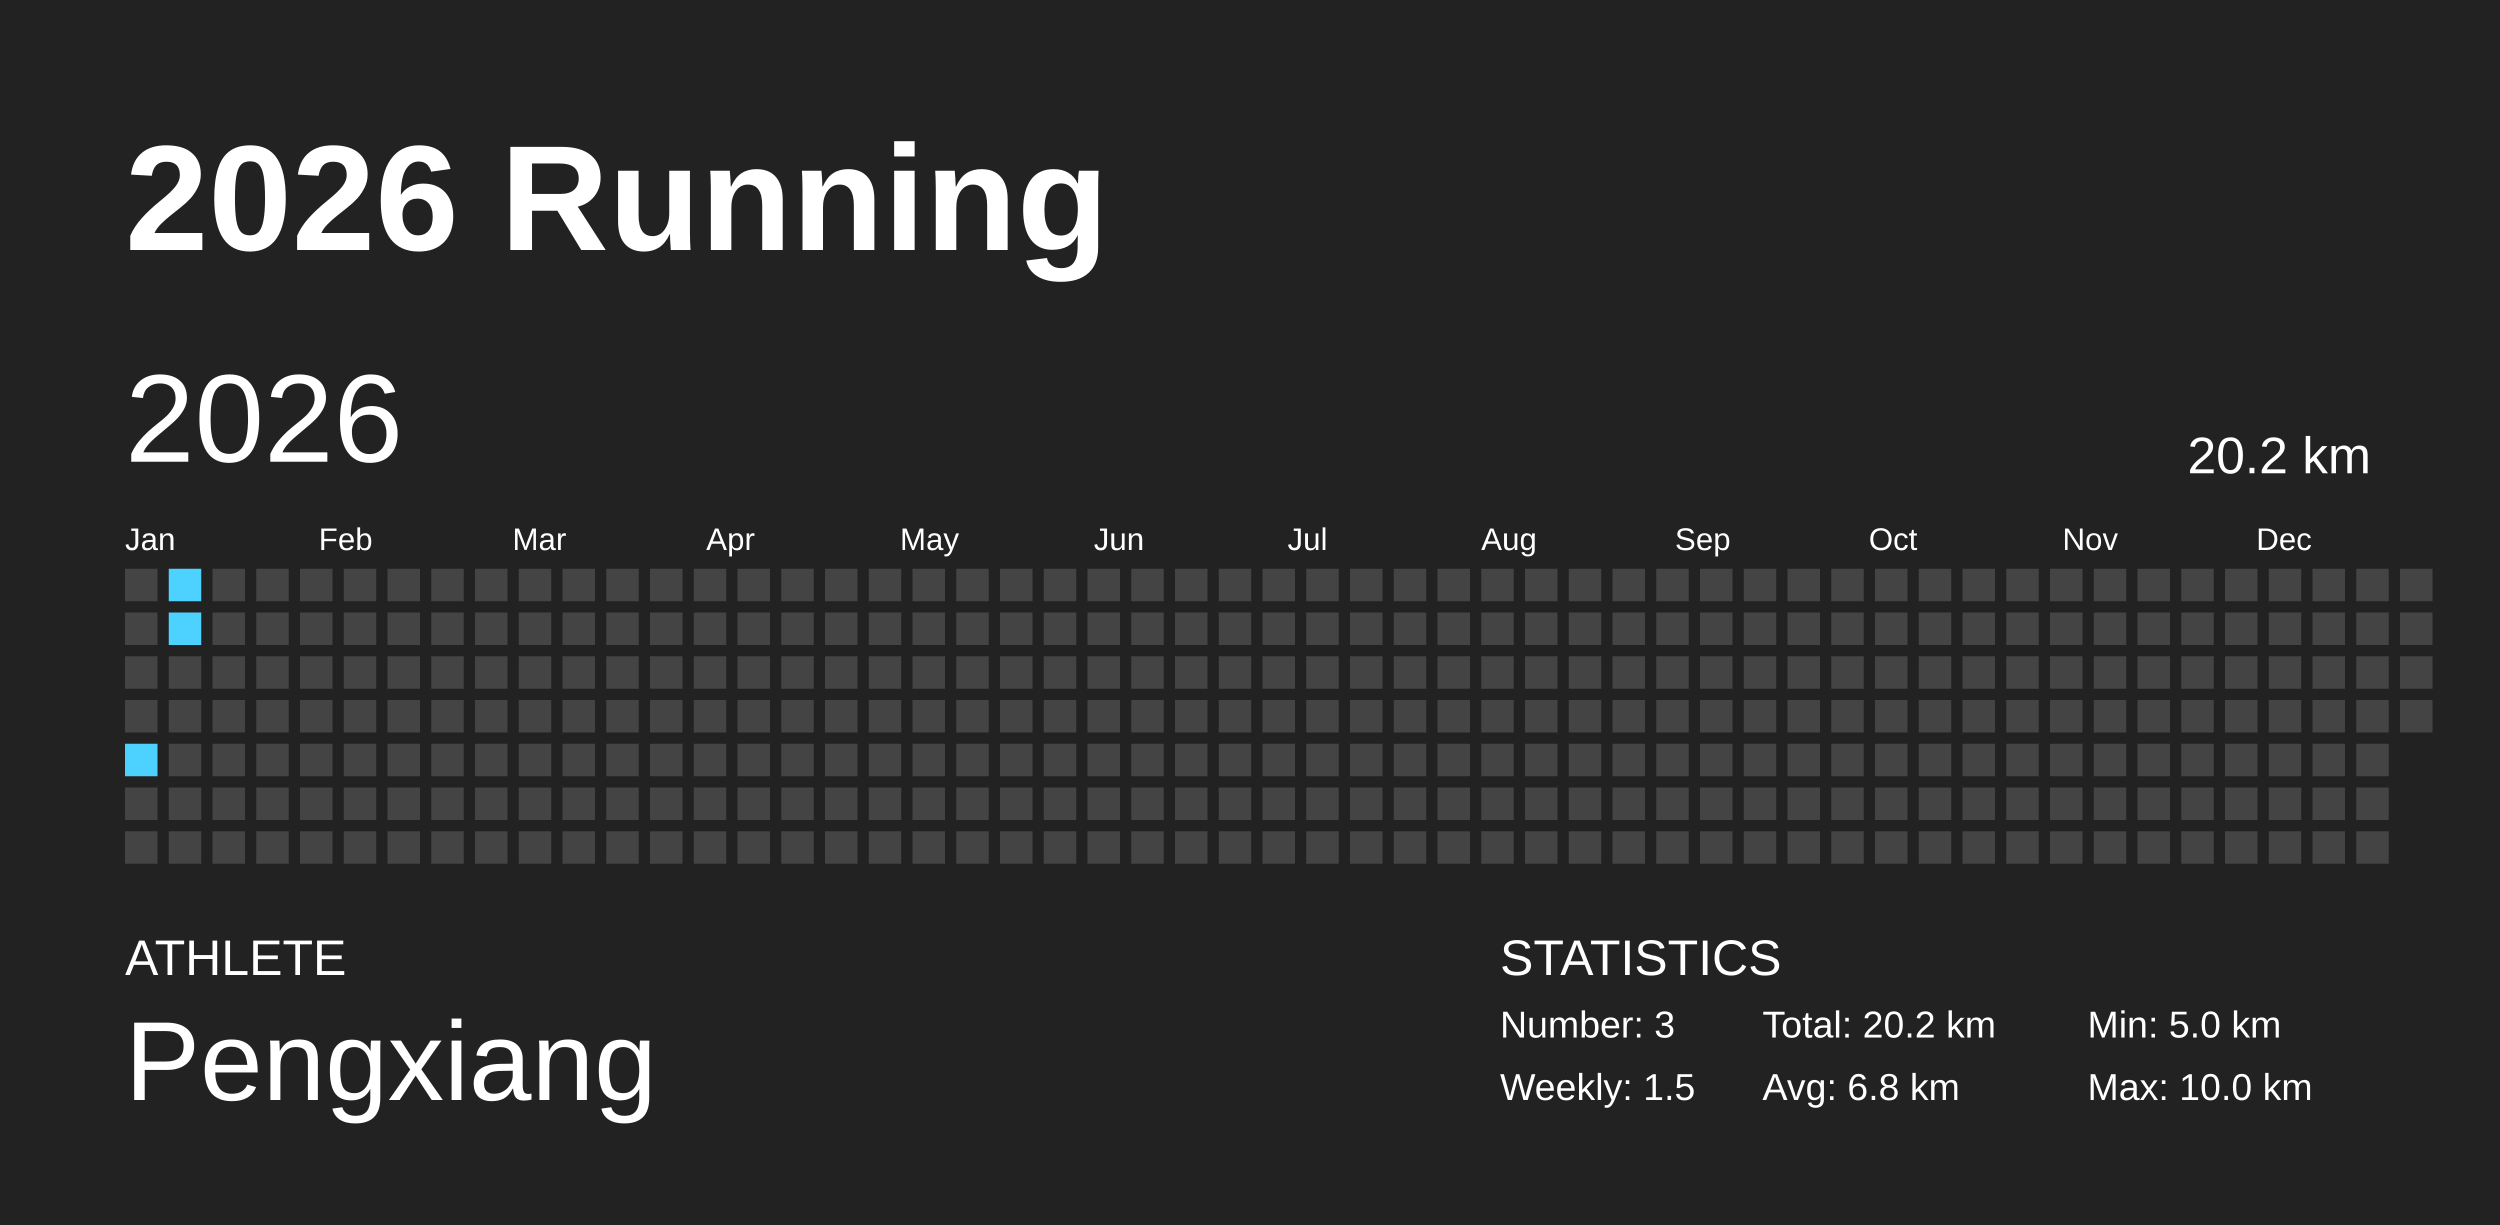
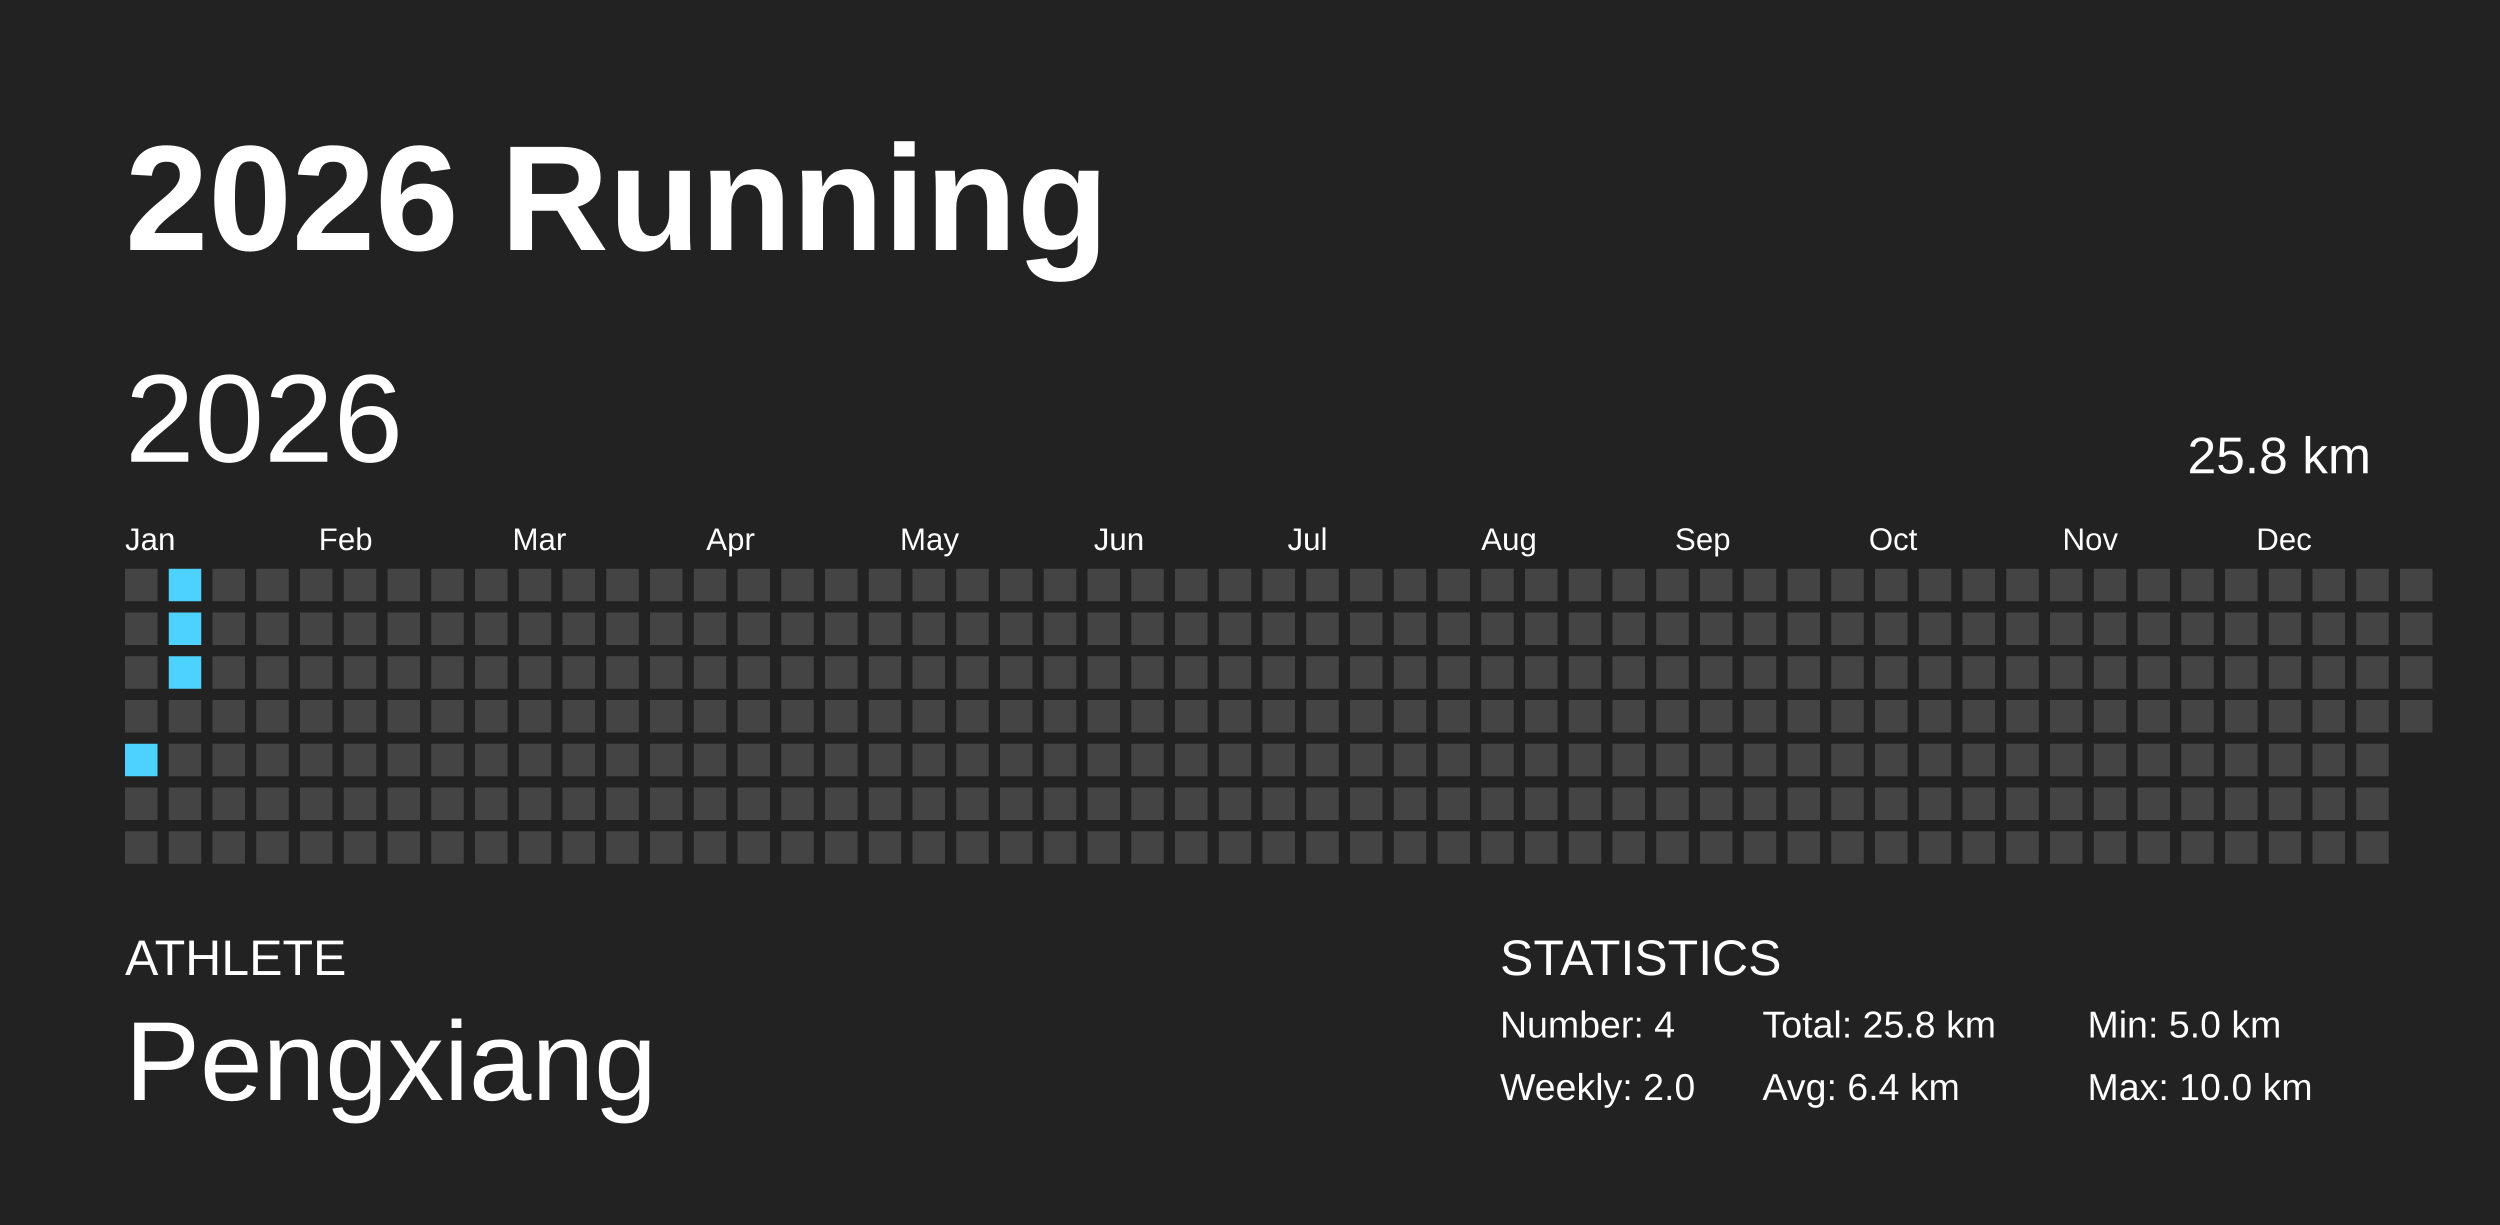
<svg xmlns="http://www.w3.org/2000/svg" baseProfile="full" height="98mm" version="1.1" viewBox="0,0,200,98" width="200mm">
  <defs />
  <rect fill="#222222" height="98" width="200" x="0" y="0" />
  <text fill="#FFFFFF" style="font-size:12px; font-family:Arial; font-weight:bold;" x="10" y="20">2026 Running</text>
  <text fill="#FFFFFF" style="font-size:4px; font-family:Arial" x="10" y="78">ATHLETE</text>
  <text fill="#FFFFFF" style="font-size:9px; font-family:Arial" x="10" y="88">Pengxiang</text>
  <text fill="#FFFFFF" style="font-size:4px; font-family:Arial" x="120" y="78">STATISTICS</text>
-   <text fill="#FFFFFF" style="font-size:3px; font-family:Arial" x="120" y="83">Number: 3</text>
-   <text fill="#FFFFFF" style="font-size:3px; font-family:Arial" x="120" y="88">Weekly: 1.5</text>
-   <text fill="#FFFFFF" style="font-size:3px; font-family:Arial" x="141" y="83">Total: 20.2 km</text>
-   <text fill="#FFFFFF" style="font-size:3px; font-family:Arial" x="141" y="88">Avg: 6.8 km</text>
+   <text fill="#FFFFFF" style="font-size:3px; font-family:Arial" x="120" y="83">Number: 4</text>
+   <text fill="#FFFFFF" style="font-size:3px; font-family:Arial" x="120" y="88">Weekly: 2.0</text>
+   <text fill="#FFFFFF" style="font-size:3px; font-family:Arial" x="141" y="83">Total: 25.8 km</text>
+   <text fill="#FFFFFF" style="font-size:3px; font-family:Arial" x="141" y="88">Avg: 6.4 km</text>
  <text fill="#FFFFFF" style="font-size:3px; font-family:Arial" x="167" y="83">Min: 5.0 km</text>
  <text fill="#FFFFFF" style="font-size:3px; font-family:Arial" x="167" y="88">Max: 10.0 km</text>
  <text dominant-baseline="hanging" fill="#FFFFFF" style="font-size:10.0px; font-family:Arial;" x="10" y="30">2026</text>
-   <text dominant-baseline="hanging" fill="#FFFFFF" style="font-size:4.125px; font-family:Arial;" x="175" y="35">20.2 km</text>
+   <text dominant-baseline="hanging" fill="#FFFFFF" style="font-size:4.125px; font-family:Arial;" x="175" y="35">25.8 km</text>
  <text fill="#FFFFFF" style="font-size:2.5px; font-family:Arial" x="10.0" y="44">Jan</text>
  <text fill="#FFFFFF" style="font-size:2.5px; font-family:Arial" x="25.5" y="44">Feb</text>
  <text fill="#FFFFFF" style="font-size:2.5px; font-family:Arial" x="41.0" y="44">Mar</text>
  <text fill="#FFFFFF" style="font-size:2.5px; font-family:Arial" x="56.5" y="44">Apr</text>
  <text fill="#FFFFFF" style="font-size:2.5px; font-family:Arial" x="72.0" y="44">May</text>
  <text fill="#FFFFFF" style="font-size:2.5px; font-family:Arial" x="87.5" y="44">Jun</text>
  <text fill="#FFFFFF" style="font-size:2.5px; font-family:Arial" x="103.0" y="44">Jul</text>
  <text fill="#FFFFFF" style="font-size:2.5px; font-family:Arial" x="118.5" y="44">Aug</text>
  <text fill="#FFFFFF" style="font-size:2.5px; font-family:Arial" x="134.0" y="44">Sep</text>
  <text fill="#FFFFFF" style="font-size:2.5px; font-family:Arial" x="149.5" y="44">Oct</text>
  <text fill="#FFFFFF" style="font-size:2.5px; font-family:Arial" x="165.0" y="44">Nov</text>
  <text fill="#FFFFFF" style="font-size:2.5px; font-family:Arial" x="180.5" y="44">Dec</text>
  <rect fill="#444444" height="2.6" width="2.6" x="10.0" y="45.5" />
  <rect fill="#444444" height="2.6" width="2.6" x="10.0" y="49.0" />
  <rect fill="#444444" height="2.6" width="2.6" x="10.0" y="52.5" />
  <rect fill="#444444" height="2.6" width="2.6" x="10.0" y="56.0" />
  <rect fill="#4dd2ff" height="2.6" width="2.6" x="10.0" y="59.5" />
  <rect fill="#444444" height="2.6" width="2.6" x="10.0" y="63.0" />
  <rect fill="#444444" height="2.6" width="2.6" x="10.0" y="66.5" />
  <rect fill="#4dd2ff" height="2.6" width="2.6" x="13.5" y="45.5" />
  <rect fill="#4dd2ff" height="2.6" width="2.6" x="13.5" y="49.0" />
-   <rect fill="#444444" height="2.6" width="2.6" x="13.5" y="52.5" />
+   <rect fill="#4dd2ff" height="2.6" width="2.6" x="13.5" y="52.5" />
  <rect fill="#444444" height="2.6" width="2.6" x="13.5" y="56.0" />
  <rect fill="#444444" height="2.6" width="2.6" x="13.5" y="59.5" />
  <rect fill="#444444" height="2.6" width="2.6" x="13.5" y="63.0" />
  <rect fill="#444444" height="2.6" width="2.6" x="13.5" y="66.5" />
  <rect fill="#444444" height="2.6" width="2.6" x="17.0" y="45.5" />
  <rect fill="#444444" height="2.6" width="2.6" x="17.0" y="49.0" />
  <rect fill="#444444" height="2.6" width="2.6" x="17.0" y="52.5" />
  <rect fill="#444444" height="2.6" width="2.6" x="17.0" y="56.0" />
  <rect fill="#444444" height="2.6" width="2.6" x="17.0" y="59.5" />
  <rect fill="#444444" height="2.6" width="2.6" x="17.0" y="63.0" />
  <rect fill="#444444" height="2.6" width="2.6" x="17.0" y="66.5" />
  <rect fill="#444444" height="2.6" width="2.6" x="20.5" y="45.5" />
  <rect fill="#444444" height="2.6" width="2.6" x="20.5" y="49.0" />
  <rect fill="#444444" height="2.6" width="2.6" x="20.5" y="52.5" />
  <rect fill="#444444" height="2.6" width="2.6" x="20.5" y="56.0" />
  <rect fill="#444444" height="2.6" width="2.6" x="20.5" y="59.5" />
  <rect fill="#444444" height="2.6" width="2.6" x="20.5" y="63.0" />
  <rect fill="#444444" height="2.6" width="2.6" x="20.5" y="66.5" />
  <rect fill="#444444" height="2.6" width="2.6" x="24.0" y="45.5" />
  <rect fill="#444444" height="2.6" width="2.6" x="24.0" y="49.0" />
  <rect fill="#444444" height="2.6" width="2.6" x="24.0" y="52.5" />
  <rect fill="#444444" height="2.6" width="2.6" x="24.0" y="56.0" />
  <rect fill="#444444" height="2.6" width="2.6" x="24.0" y="59.5" />
  <rect fill="#444444" height="2.6" width="2.6" x="24.0" y="63.0" />
  <rect fill="#444444" height="2.6" width="2.6" x="24.0" y="66.5" />
  <rect fill="#444444" height="2.6" width="2.6" x="27.5" y="45.5" />
  <rect fill="#444444" height="2.6" width="2.6" x="27.5" y="49.0" />
  <rect fill="#444444" height="2.6" width="2.6" x="27.5" y="52.5" />
  <rect fill="#444444" height="2.6" width="2.6" x="27.5" y="56.0" />
  <rect fill="#444444" height="2.6" width="2.6" x="27.5" y="59.5" />
  <rect fill="#444444" height="2.6" width="2.6" x="27.5" y="63.0" />
  <rect fill="#444444" height="2.6" width="2.6" x="27.5" y="66.5" />
  <rect fill="#444444" height="2.6" width="2.6" x="31.0" y="45.5" />
  <rect fill="#444444" height="2.6" width="2.6" x="31.0" y="49.0" />
  <rect fill="#444444" height="2.6" width="2.6" x="31.0" y="52.5" />
  <rect fill="#444444" height="2.6" width="2.6" x="31.0" y="56.0" />
  <rect fill="#444444" height="2.6" width="2.6" x="31.0" y="59.5" />
  <rect fill="#444444" height="2.6" width="2.6" x="31.0" y="63.0" />
  <rect fill="#444444" height="2.6" width="2.6" x="31.0" y="66.5" />
  <rect fill="#444444" height="2.6" width="2.6" x="34.5" y="45.5" />
  <rect fill="#444444" height="2.6" width="2.6" x="34.5" y="49.0" />
  <rect fill="#444444" height="2.6" width="2.6" x="34.5" y="52.5" />
  <rect fill="#444444" height="2.6" width="2.6" x="34.5" y="56.0" />
  <rect fill="#444444" height="2.6" width="2.6" x="34.5" y="59.5" />
  <rect fill="#444444" height="2.6" width="2.6" x="34.5" y="63.0" />
  <rect fill="#444444" height="2.6" width="2.6" x="34.5" y="66.5" />
  <rect fill="#444444" height="2.6" width="2.6" x="38.0" y="45.5" />
  <rect fill="#444444" height="2.6" width="2.6" x="38.0" y="49.0" />
  <rect fill="#444444" height="2.6" width="2.6" x="38.0" y="52.5" />
  <rect fill="#444444" height="2.6" width="2.6" x="38.0" y="56.0" />
  <rect fill="#444444" height="2.6" width="2.6" x="38.0" y="59.5" />
  <rect fill="#444444" height="2.6" width="2.6" x="38.0" y="63.0" />
  <rect fill="#444444" height="2.6" width="2.6" x="38.0" y="66.5" />
  <rect fill="#444444" height="2.6" width="2.6" x="41.5" y="45.5" />
  <rect fill="#444444" height="2.6" width="2.6" x="41.5" y="49.0" />
  <rect fill="#444444" height="2.6" width="2.6" x="41.5" y="52.5" />
  <rect fill="#444444" height="2.6" width="2.6" x="41.5" y="56.0" />
  <rect fill="#444444" height="2.6" width="2.6" x="41.5" y="59.5" />
  <rect fill="#444444" height="2.6" width="2.6" x="41.5" y="63.0" />
  <rect fill="#444444" height="2.6" width="2.6" x="41.5" y="66.5" />
  <rect fill="#444444" height="2.6" width="2.6" x="45.0" y="45.5" />
  <rect fill="#444444" height="2.6" width="2.6" x="45.0" y="49.0" />
  <rect fill="#444444" height="2.6" width="2.6" x="45.0" y="52.5" />
  <rect fill="#444444" height="2.6" width="2.6" x="45.0" y="56.0" />
  <rect fill="#444444" height="2.6" width="2.6" x="45.0" y="59.5" />
  <rect fill="#444444" height="2.6" width="2.6" x="45.0" y="63.0" />
  <rect fill="#444444" height="2.6" width="2.6" x="45.0" y="66.5" />
  <rect fill="#444444" height="2.6" width="2.6" x="48.5" y="45.5" />
  <rect fill="#444444" height="2.6" width="2.6" x="48.5" y="49.0" />
  <rect fill="#444444" height="2.6" width="2.6" x="48.5" y="52.5" />
  <rect fill="#444444" height="2.6" width="2.6" x="48.5" y="56.0" />
  <rect fill="#444444" height="2.6" width="2.6" x="48.5" y="59.5" />
  <rect fill="#444444" height="2.6" width="2.6" x="48.5" y="63.0" />
  <rect fill="#444444" height="2.6" width="2.6" x="48.5" y="66.5" />
  <rect fill="#444444" height="2.6" width="2.6" x="52.0" y="45.5" />
  <rect fill="#444444" height="2.6" width="2.6" x="52.0" y="49.0" />
  <rect fill="#444444" height="2.6" width="2.6" x="52.0" y="52.5" />
  <rect fill="#444444" height="2.6" width="2.6" x="52.0" y="56.0" />
  <rect fill="#444444" height="2.6" width="2.6" x="52.0" y="59.5" />
  <rect fill="#444444" height="2.6" width="2.6" x="52.0" y="63.0" />
  <rect fill="#444444" height="2.6" width="2.6" x="52.0" y="66.5" />
  <rect fill="#444444" height="2.6" width="2.6" x="55.5" y="45.5" />
  <rect fill="#444444" height="2.6" width="2.6" x="55.5" y="49.0" />
  <rect fill="#444444" height="2.6" width="2.6" x="55.5" y="52.5" />
  <rect fill="#444444" height="2.6" width="2.6" x="55.5" y="56.0" />
  <rect fill="#444444" height="2.6" width="2.6" x="55.5" y="59.5" />
  <rect fill="#444444" height="2.6" width="2.6" x="55.5" y="63.0" />
  <rect fill="#444444" height="2.6" width="2.6" x="55.5" y="66.5" />
  <rect fill="#444444" height="2.6" width="2.6" x="59.0" y="45.5" />
  <rect fill="#444444" height="2.6" width="2.6" x="59.0" y="49.0" />
  <rect fill="#444444" height="2.6" width="2.6" x="59.0" y="52.5" />
  <rect fill="#444444" height="2.6" width="2.6" x="59.0" y="56.0" />
  <rect fill="#444444" height="2.6" width="2.6" x="59.0" y="59.5" />
  <rect fill="#444444" height="2.6" width="2.6" x="59.0" y="63.0" />
  <rect fill="#444444" height="2.6" width="2.6" x="59.0" y="66.5" />
  <rect fill="#444444" height="2.6" width="2.6" x="62.5" y="45.5" />
  <rect fill="#444444" height="2.6" width="2.6" x="62.5" y="49.0" />
  <rect fill="#444444" height="2.6" width="2.6" x="62.5" y="52.5" />
  <rect fill="#444444" height="2.6" width="2.6" x="62.5" y="56.0" />
  <rect fill="#444444" height="2.6" width="2.6" x="62.5" y="59.5" />
  <rect fill="#444444" height="2.6" width="2.6" x="62.5" y="63.0" />
  <rect fill="#444444" height="2.6" width="2.6" x="62.5" y="66.5" />
  <rect fill="#444444" height="2.6" width="2.6" x="66.0" y="45.5" />
  <rect fill="#444444" height="2.6" width="2.6" x="66.0" y="49.0" />
  <rect fill="#444444" height="2.6" width="2.6" x="66.0" y="52.5" />
  <rect fill="#444444" height="2.6" width="2.6" x="66.0" y="56.0" />
  <rect fill="#444444" height="2.6" width="2.6" x="66.0" y="59.5" />
  <rect fill="#444444" height="2.6" width="2.6" x="66.0" y="63.0" />
  <rect fill="#444444" height="2.6" width="2.6" x="66.0" y="66.5" />
  <rect fill="#444444" height="2.6" width="2.6" x="69.5" y="45.5" />
  <rect fill="#444444" height="2.6" width="2.6" x="69.5" y="49.0" />
  <rect fill="#444444" height="2.6" width="2.6" x="69.5" y="52.5" />
  <rect fill="#444444" height="2.6" width="2.6" x="69.5" y="56.0" />
  <rect fill="#444444" height="2.6" width="2.6" x="69.5" y="59.5" />
  <rect fill="#444444" height="2.6" width="2.6" x="69.5" y="63.0" />
  <rect fill="#444444" height="2.6" width="2.6" x="69.5" y="66.5" />
  <rect fill="#444444" height="2.6" width="2.6" x="73.0" y="45.5" />
  <rect fill="#444444" height="2.6" width="2.6" x="73.0" y="49.0" />
  <rect fill="#444444" height="2.6" width="2.6" x="73.0" y="52.5" />
  <rect fill="#444444" height="2.6" width="2.6" x="73.0" y="56.0" />
  <rect fill="#444444" height="2.6" width="2.6" x="73.0" y="59.5" />
  <rect fill="#444444" height="2.6" width="2.6" x="73.0" y="63.0" />
  <rect fill="#444444" height="2.6" width="2.6" x="73.0" y="66.5" />
  <rect fill="#444444" height="2.6" width="2.6" x="76.5" y="45.5" />
  <rect fill="#444444" height="2.6" width="2.6" x="76.5" y="49.0" />
  <rect fill="#444444" height="2.6" width="2.6" x="76.5" y="52.5" />
  <rect fill="#444444" height="2.6" width="2.6" x="76.5" y="56.0" />
  <rect fill="#444444" height="2.6" width="2.6" x="76.5" y="59.5" />
  <rect fill="#444444" height="2.6" width="2.6" x="76.5" y="63.0" />
  <rect fill="#444444" height="2.6" width="2.6" x="76.5" y="66.5" />
  <rect fill="#444444" height="2.6" width="2.6" x="80.0" y="45.5" />
  <rect fill="#444444" height="2.6" width="2.6" x="80.0" y="49.0" />
  <rect fill="#444444" height="2.6" width="2.6" x="80.0" y="52.5" />
  <rect fill="#444444" height="2.6" width="2.6" x="80.0" y="56.0" />
  <rect fill="#444444" height="2.6" width="2.6" x="80.0" y="59.5" />
  <rect fill="#444444" height="2.6" width="2.6" x="80.0" y="63.0" />
  <rect fill="#444444" height="2.6" width="2.6" x="80.0" y="66.5" />
  <rect fill="#444444" height="2.6" width="2.6" x="83.5" y="45.5" />
  <rect fill="#444444" height="2.6" width="2.6" x="83.5" y="49.0" />
  <rect fill="#444444" height="2.6" width="2.6" x="83.5" y="52.5" />
  <rect fill="#444444" height="2.6" width="2.6" x="83.5" y="56.0" />
  <rect fill="#444444" height="2.6" width="2.6" x="83.5" y="59.5" />
  <rect fill="#444444" height="2.6" width="2.6" x="83.5" y="63.0" />
  <rect fill="#444444" height="2.6" width="2.6" x="83.5" y="66.5" />
  <rect fill="#444444" height="2.6" width="2.6" x="87.0" y="45.5" />
  <rect fill="#444444" height="2.6" width="2.6" x="87.0" y="49.0" />
  <rect fill="#444444" height="2.6" width="2.6" x="87.0" y="52.5" />
  <rect fill="#444444" height="2.6" width="2.6" x="87.0" y="56.0" />
  <rect fill="#444444" height="2.6" width="2.6" x="87.0" y="59.5" />
  <rect fill="#444444" height="2.6" width="2.6" x="87.0" y="63.0" />
  <rect fill="#444444" height="2.6" width="2.6" x="87.0" y="66.5" />
  <rect fill="#444444" height="2.6" width="2.6" x="90.5" y="45.5" />
  <rect fill="#444444" height="2.6" width="2.6" x="90.5" y="49.0" />
  <rect fill="#444444" height="2.6" width="2.6" x="90.5" y="52.5" />
  <rect fill="#444444" height="2.6" width="2.6" x="90.5" y="56.0" />
  <rect fill="#444444" height="2.6" width="2.6" x="90.5" y="59.5" />
  <rect fill="#444444" height="2.6" width="2.6" x="90.5" y="63.0" />
  <rect fill="#444444" height="2.6" width="2.6" x="90.5" y="66.5" />
  <rect fill="#444444" height="2.6" width="2.6" x="94.0" y="45.5" />
  <rect fill="#444444" height="2.6" width="2.6" x="94.0" y="49.0" />
  <rect fill="#444444" height="2.6" width="2.6" x="94.0" y="52.5" />
  <rect fill="#444444" height="2.6" width="2.6" x="94.0" y="56.0" />
  <rect fill="#444444" height="2.6" width="2.6" x="94.0" y="59.5" />
  <rect fill="#444444" height="2.6" width="2.6" x="94.0" y="63.0" />
  <rect fill="#444444" height="2.6" width="2.6" x="94.0" y="66.5" />
  <rect fill="#444444" height="2.6" width="2.6" x="97.5" y="45.5" />
  <rect fill="#444444" height="2.6" width="2.6" x="97.5" y="49.0" />
  <rect fill="#444444" height="2.6" width="2.6" x="97.5" y="52.5" />
  <rect fill="#444444" height="2.6" width="2.6" x="97.5" y="56.0" />
  <rect fill="#444444" height="2.6" width="2.6" x="97.5" y="59.5" />
  <rect fill="#444444" height="2.6" width="2.6" x="97.5" y="63.0" />
  <rect fill="#444444" height="2.6" width="2.6" x="97.5" y="66.5" />
  <rect fill="#444444" height="2.6" width="2.6" x="101.0" y="45.5" />
  <rect fill="#444444" height="2.6" width="2.6" x="101.0" y="49.0" />
  <rect fill="#444444" height="2.6" width="2.6" x="101.0" y="52.5" />
  <rect fill="#444444" height="2.6" width="2.6" x="101.0" y="56.0" />
  <rect fill="#444444" height="2.6" width="2.6" x="101.0" y="59.5" />
  <rect fill="#444444" height="2.6" width="2.6" x="101.0" y="63.0" />
  <rect fill="#444444" height="2.6" width="2.6" x="101.0" y="66.5" />
  <rect fill="#444444" height="2.6" width="2.6" x="104.5" y="45.5" />
  <rect fill="#444444" height="2.6" width="2.6" x="104.5" y="49.0" />
  <rect fill="#444444" height="2.6" width="2.6" x="104.5" y="52.5" />
  <rect fill="#444444" height="2.6" width="2.6" x="104.5" y="56.0" />
  <rect fill="#444444" height="2.6" width="2.6" x="104.5" y="59.5" />
  <rect fill="#444444" height="2.6" width="2.6" x="104.5" y="63.0" />
  <rect fill="#444444" height="2.6" width="2.6" x="104.5" y="66.5" />
  <rect fill="#444444" height="2.6" width="2.6" x="108.0" y="45.5" />
  <rect fill="#444444" height="2.6" width="2.6" x="108.0" y="49.0" />
  <rect fill="#444444" height="2.6" width="2.6" x="108.0" y="52.5" />
  <rect fill="#444444" height="2.6" width="2.6" x="108.0" y="56.0" />
  <rect fill="#444444" height="2.6" width="2.6" x="108.0" y="59.5" />
  <rect fill="#444444" height="2.6" width="2.6" x="108.0" y="63.0" />
  <rect fill="#444444" height="2.6" width="2.6" x="108.0" y="66.5" />
  <rect fill="#444444" height="2.6" width="2.6" x="111.5" y="45.5" />
  <rect fill="#444444" height="2.6" width="2.6" x="111.5" y="49.0" />
  <rect fill="#444444" height="2.6" width="2.6" x="111.5" y="52.5" />
  <rect fill="#444444" height="2.6" width="2.6" x="111.5" y="56.0" />
  <rect fill="#444444" height="2.6" width="2.6" x="111.5" y="59.5" />
  <rect fill="#444444" height="2.6" width="2.6" x="111.5" y="63.0" />
  <rect fill="#444444" height="2.6" width="2.6" x="111.5" y="66.5" />
  <rect fill="#444444" height="2.6" width="2.6" x="115.0" y="45.5" />
  <rect fill="#444444" height="2.6" width="2.6" x="115.0" y="49.0" />
  <rect fill="#444444" height="2.6" width="2.6" x="115.0" y="52.5" />
  <rect fill="#444444" height="2.6" width="2.6" x="115.0" y="56.0" />
  <rect fill="#444444" height="2.6" width="2.6" x="115.0" y="59.5" />
  <rect fill="#444444" height="2.6" width="2.6" x="115.0" y="63.0" />
  <rect fill="#444444" height="2.6" width="2.6" x="115.0" y="66.5" />
  <rect fill="#444444" height="2.6" width="2.6" x="118.5" y="45.5" />
  <rect fill="#444444" height="2.6" width="2.6" x="118.5" y="49.0" />
  <rect fill="#444444" height="2.6" width="2.6" x="118.5" y="52.5" />
  <rect fill="#444444" height="2.6" width="2.6" x="118.5" y="56.0" />
  <rect fill="#444444" height="2.6" width="2.6" x="118.5" y="59.5" />
  <rect fill="#444444" height="2.6" width="2.6" x="118.5" y="63.0" />
  <rect fill="#444444" height="2.6" width="2.6" x="118.5" y="66.5" />
  <rect fill="#444444" height="2.6" width="2.6" x="122.0" y="45.5" />
  <rect fill="#444444" height="2.6" width="2.6" x="122.0" y="49.0" />
  <rect fill="#444444" height="2.6" width="2.6" x="122.0" y="52.5" />
  <rect fill="#444444" height="2.6" width="2.6" x="122.0" y="56.0" />
  <rect fill="#444444" height="2.6" width="2.6" x="122.0" y="59.5" />
  <rect fill="#444444" height="2.6" width="2.6" x="122.0" y="63.0" />
  <rect fill="#444444" height="2.6" width="2.6" x="122.0" y="66.5" />
  <rect fill="#444444" height="2.6" width="2.6" x="125.5" y="45.5" />
  <rect fill="#444444" height="2.6" width="2.6" x="125.5" y="49.0" />
  <rect fill="#444444" height="2.6" width="2.6" x="125.5" y="52.5" />
  <rect fill="#444444" height="2.6" width="2.6" x="125.5" y="56.0" />
  <rect fill="#444444" height="2.6" width="2.6" x="125.5" y="59.5" />
  <rect fill="#444444" height="2.6" width="2.6" x="125.5" y="63.0" />
  <rect fill="#444444" height="2.6" width="2.6" x="125.5" y="66.5" />
  <rect fill="#444444" height="2.6" width="2.6" x="129.0" y="45.5" />
  <rect fill="#444444" height="2.6" width="2.6" x="129.0" y="49.0" />
  <rect fill="#444444" height="2.6" width="2.6" x="129.0" y="52.5" />
  <rect fill="#444444" height="2.6" width="2.6" x="129.0" y="56.0" />
  <rect fill="#444444" height="2.6" width="2.6" x="129.0" y="59.5" />
  <rect fill="#444444" height="2.6" width="2.6" x="129.0" y="63.0" />
  <rect fill="#444444" height="2.6" width="2.6" x="129.0" y="66.5" />
  <rect fill="#444444" height="2.6" width="2.6" x="132.5" y="45.5" />
  <rect fill="#444444" height="2.6" width="2.6" x="132.5" y="49.0" />
  <rect fill="#444444" height="2.6" width="2.6" x="132.5" y="52.5" />
  <rect fill="#444444" height="2.6" width="2.6" x="132.5" y="56.0" />
  <rect fill="#444444" height="2.6" width="2.6" x="132.5" y="59.5" />
  <rect fill="#444444" height="2.6" width="2.6" x="132.5" y="63.0" />
  <rect fill="#444444" height="2.6" width="2.6" x="132.5" y="66.5" />
  <rect fill="#444444" height="2.6" width="2.6" x="136.0" y="45.5" />
  <rect fill="#444444" height="2.6" width="2.6" x="136.0" y="49.0" />
  <rect fill="#444444" height="2.6" width="2.6" x="136.0" y="52.5" />
  <rect fill="#444444" height="2.6" width="2.6" x="136.0" y="56.0" />
  <rect fill="#444444" height="2.6" width="2.6" x="136.0" y="59.5" />
  <rect fill="#444444" height="2.6" width="2.6" x="136.0" y="63.0" />
  <rect fill="#444444" height="2.6" width="2.6" x="136.0" y="66.5" />
  <rect fill="#444444" height="2.6" width="2.6" x="139.5" y="45.5" />
  <rect fill="#444444" height="2.6" width="2.6" x="139.5" y="49.0" />
  <rect fill="#444444" height="2.6" width="2.6" x="139.5" y="52.5" />
  <rect fill="#444444" height="2.6" width="2.6" x="139.5" y="56.0" />
  <rect fill="#444444" height="2.6" width="2.6" x="139.5" y="59.5" />
  <rect fill="#444444" height="2.6" width="2.6" x="139.5" y="63.0" />
  <rect fill="#444444" height="2.6" width="2.6" x="139.5" y="66.5" />
  <rect fill="#444444" height="2.6" width="2.6" x="143.0" y="45.5" />
  <rect fill="#444444" height="2.6" width="2.6" x="143.0" y="49.0" />
  <rect fill="#444444" height="2.6" width="2.6" x="143.0" y="52.5" />
  <rect fill="#444444" height="2.6" width="2.6" x="143.0" y="56.0" />
  <rect fill="#444444" height="2.6" width="2.6" x="143.0" y="59.5" />
  <rect fill="#444444" height="2.6" width="2.6" x="143.0" y="63.0" />
  <rect fill="#444444" height="2.6" width="2.6" x="143.0" y="66.5" />
  <rect fill="#444444" height="2.6" width="2.6" x="146.5" y="45.5" />
  <rect fill="#444444" height="2.6" width="2.6" x="146.5" y="49.0" />
  <rect fill="#444444" height="2.6" width="2.6" x="146.5" y="52.5" />
  <rect fill="#444444" height="2.6" width="2.6" x="146.5" y="56.0" />
  <rect fill="#444444" height="2.6" width="2.6" x="146.5" y="59.5" />
  <rect fill="#444444" height="2.6" width="2.6" x="146.5" y="63.0" />
  <rect fill="#444444" height="2.6" width="2.6" x="146.5" y="66.5" />
  <rect fill="#444444" height="2.6" width="2.6" x="150.0" y="45.5" />
  <rect fill="#444444" height="2.6" width="2.6" x="150.0" y="49.0" />
  <rect fill="#444444" height="2.6" width="2.6" x="150.0" y="52.5" />
  <rect fill="#444444" height="2.6" width="2.6" x="150.0" y="56.0" />
  <rect fill="#444444" height="2.6" width="2.6" x="150.0" y="59.5" />
  <rect fill="#444444" height="2.6" width="2.6" x="150.0" y="63.0" />
  <rect fill="#444444" height="2.6" width="2.6" x="150.0" y="66.5" />
  <rect fill="#444444" height="2.6" width="2.6" x="153.5" y="45.5" />
  <rect fill="#444444" height="2.6" width="2.6" x="153.5" y="49.0" />
  <rect fill="#444444" height="2.6" width="2.6" x="153.5" y="52.5" />
  <rect fill="#444444" height="2.6" width="2.6" x="153.5" y="56.0" />
  <rect fill="#444444" height="2.6" width="2.6" x="153.5" y="59.5" />
  <rect fill="#444444" height="2.6" width="2.6" x="153.5" y="63.0" />
  <rect fill="#444444" height="2.6" width="2.6" x="153.5" y="66.5" />
  <rect fill="#444444" height="2.6" width="2.6" x="157.0" y="45.5" />
  <rect fill="#444444" height="2.6" width="2.6" x="157.0" y="49.0" />
  <rect fill="#444444" height="2.6" width="2.6" x="157.0" y="52.5" />
  <rect fill="#444444" height="2.6" width="2.6" x="157.0" y="56.0" />
  <rect fill="#444444" height="2.6" width="2.6" x="157.0" y="59.5" />
  <rect fill="#444444" height="2.6" width="2.6" x="157.0" y="63.0" />
  <rect fill="#444444" height="2.6" width="2.6" x="157.0" y="66.5" />
  <rect fill="#444444" height="2.6" width="2.6" x="160.5" y="45.5" />
  <rect fill="#444444" height="2.6" width="2.6" x="160.5" y="49.0" />
  <rect fill="#444444" height="2.6" width="2.6" x="160.5" y="52.5" />
  <rect fill="#444444" height="2.6" width="2.6" x="160.5" y="56.0" />
  <rect fill="#444444" height="2.6" width="2.6" x="160.5" y="59.5" />
  <rect fill="#444444" height="2.6" width="2.6" x="160.5" y="63.0" />
  <rect fill="#444444" height="2.6" width="2.6" x="160.5" y="66.5" />
  <rect fill="#444444" height="2.6" width="2.6" x="164.0" y="45.5" />
  <rect fill="#444444" height="2.6" width="2.6" x="164.0" y="49.0" />
  <rect fill="#444444" height="2.6" width="2.6" x="164.0" y="52.5" />
  <rect fill="#444444" height="2.6" width="2.6" x="164.0" y="56.0" />
  <rect fill="#444444" height="2.6" width="2.6" x="164.0" y="59.5" />
  <rect fill="#444444" height="2.6" width="2.6" x="164.0" y="63.0" />
  <rect fill="#444444" height="2.6" width="2.6" x="164.0" y="66.5" />
  <rect fill="#444444" height="2.6" width="2.6" x="167.5" y="45.5" />
  <rect fill="#444444" height="2.6" width="2.6" x="167.5" y="49.0" />
  <rect fill="#444444" height="2.6" width="2.6" x="167.5" y="52.5" />
  <rect fill="#444444" height="2.6" width="2.6" x="167.5" y="56.0" />
  <rect fill="#444444" height="2.6" width="2.6" x="167.5" y="59.5" />
  <rect fill="#444444" height="2.6" width="2.6" x="167.5" y="63.0" />
  <rect fill="#444444" height="2.6" width="2.6" x="167.5" y="66.5" />
  <rect fill="#444444" height="2.6" width="2.6" x="171.0" y="45.5" />
  <rect fill="#444444" height="2.6" width="2.6" x="171.0" y="49.0" />
  <rect fill="#444444" height="2.6" width="2.6" x="171.0" y="52.5" />
  <rect fill="#444444" height="2.6" width="2.6" x="171.0" y="56.0" />
  <rect fill="#444444" height="2.6" width="2.6" x="171.0" y="59.5" />
  <rect fill="#444444" height="2.6" width="2.6" x="171.0" y="63.0" />
  <rect fill="#444444" height="2.6" width="2.6" x="171.0" y="66.5" />
  <rect fill="#444444" height="2.6" width="2.6" x="174.5" y="45.5" />
  <rect fill="#444444" height="2.6" width="2.6" x="174.5" y="49.0" />
  <rect fill="#444444" height="2.6" width="2.6" x="174.5" y="52.5" />
  <rect fill="#444444" height="2.6" width="2.6" x="174.5" y="56.0" />
  <rect fill="#444444" height="2.6" width="2.6" x="174.5" y="59.5" />
  <rect fill="#444444" height="2.6" width="2.6" x="174.5" y="63.0" />
  <rect fill="#444444" height="2.6" width="2.6" x="174.5" y="66.5" />
  <rect fill="#444444" height="2.6" width="2.6" x="178.0" y="45.5" />
  <rect fill="#444444" height="2.6" width="2.6" x="178.0" y="49.0" />
  <rect fill="#444444" height="2.6" width="2.6" x="178.0" y="52.5" />
  <rect fill="#444444" height="2.6" width="2.6" x="178.0" y="56.0" />
  <rect fill="#444444" height="2.6" width="2.6" x="178.0" y="59.5" />
  <rect fill="#444444" height="2.6" width="2.6" x="178.0" y="63.0" />
  <rect fill="#444444" height="2.6" width="2.6" x="178.0" y="66.5" />
  <rect fill="#444444" height="2.6" width="2.6" x="181.5" y="45.5" />
  <rect fill="#444444" height="2.6" width="2.6" x="181.5" y="49.0" />
  <rect fill="#444444" height="2.6" width="2.6" x="181.5" y="52.5" />
  <rect fill="#444444" height="2.6" width="2.6" x="181.5" y="56.0" />
  <rect fill="#444444" height="2.6" width="2.6" x="181.5" y="59.5" />
  <rect fill="#444444" height="2.6" width="2.6" x="181.5" y="63.0" />
  <rect fill="#444444" height="2.6" width="2.6" x="181.5" y="66.5" />
  <rect fill="#444444" height="2.6" width="2.6" x="185.0" y="45.5" />
  <rect fill="#444444" height="2.6" width="2.6" x="185.0" y="49.0" />
  <rect fill="#444444" height="2.6" width="2.6" x="185.0" y="52.5" />
  <rect fill="#444444" height="2.6" width="2.6" x="185.0" y="56.0" />
  <rect fill="#444444" height="2.6" width="2.6" x="185.0" y="59.5" />
  <rect fill="#444444" height="2.6" width="2.6" x="185.0" y="63.0" />
  <rect fill="#444444" height="2.6" width="2.6" x="185.0" y="66.5" />
  <rect fill="#444444" height="2.6" width="2.6" x="188.5" y="45.5" />
  <rect fill="#444444" height="2.6" width="2.6" x="188.5" y="49.0" />
  <rect fill="#444444" height="2.6" width="2.6" x="188.5" y="52.5" />
  <rect fill="#444444" height="2.6" width="2.6" x="188.5" y="56.0" />
  <rect fill="#444444" height="2.6" width="2.6" x="188.5" y="59.5" />
  <rect fill="#444444" height="2.6" width="2.6" x="188.5" y="63.0" />
  <rect fill="#444444" height="2.6" width="2.6" x="188.5" y="66.5" />
  <rect fill="#444444" height="2.6" width="2.6" x="192.0" y="45.5" />
  <rect fill="#444444" height="2.6" width="2.6" x="192.0" y="49.0" />
  <rect fill="#444444" height="2.6" width="2.6" x="192.0" y="52.5" />
  <rect fill="#444444" height="2.6" width="2.6" x="192.0" y="56.0" />
</svg>
